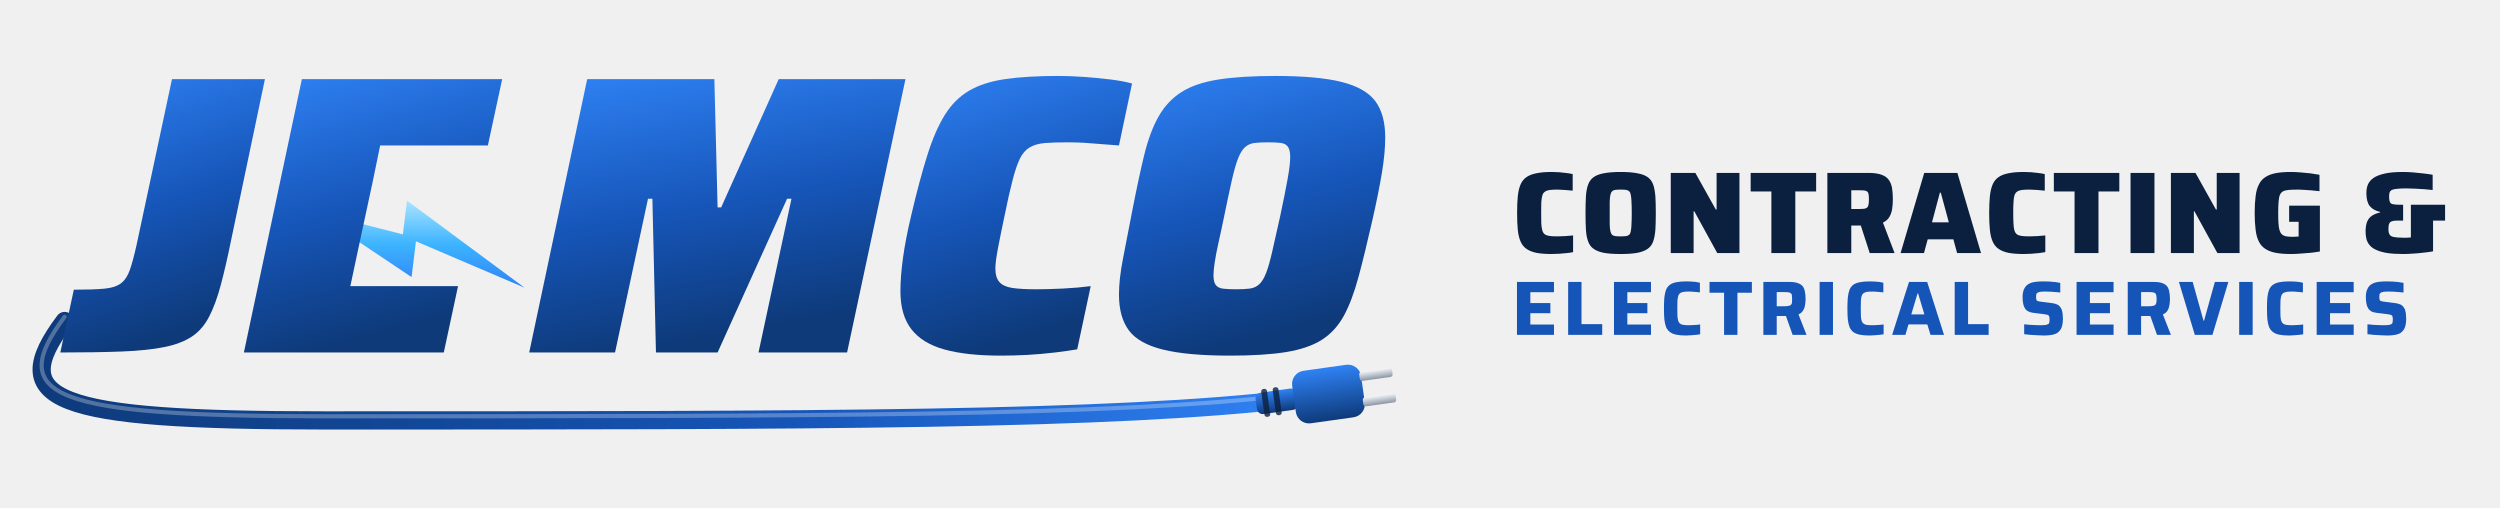
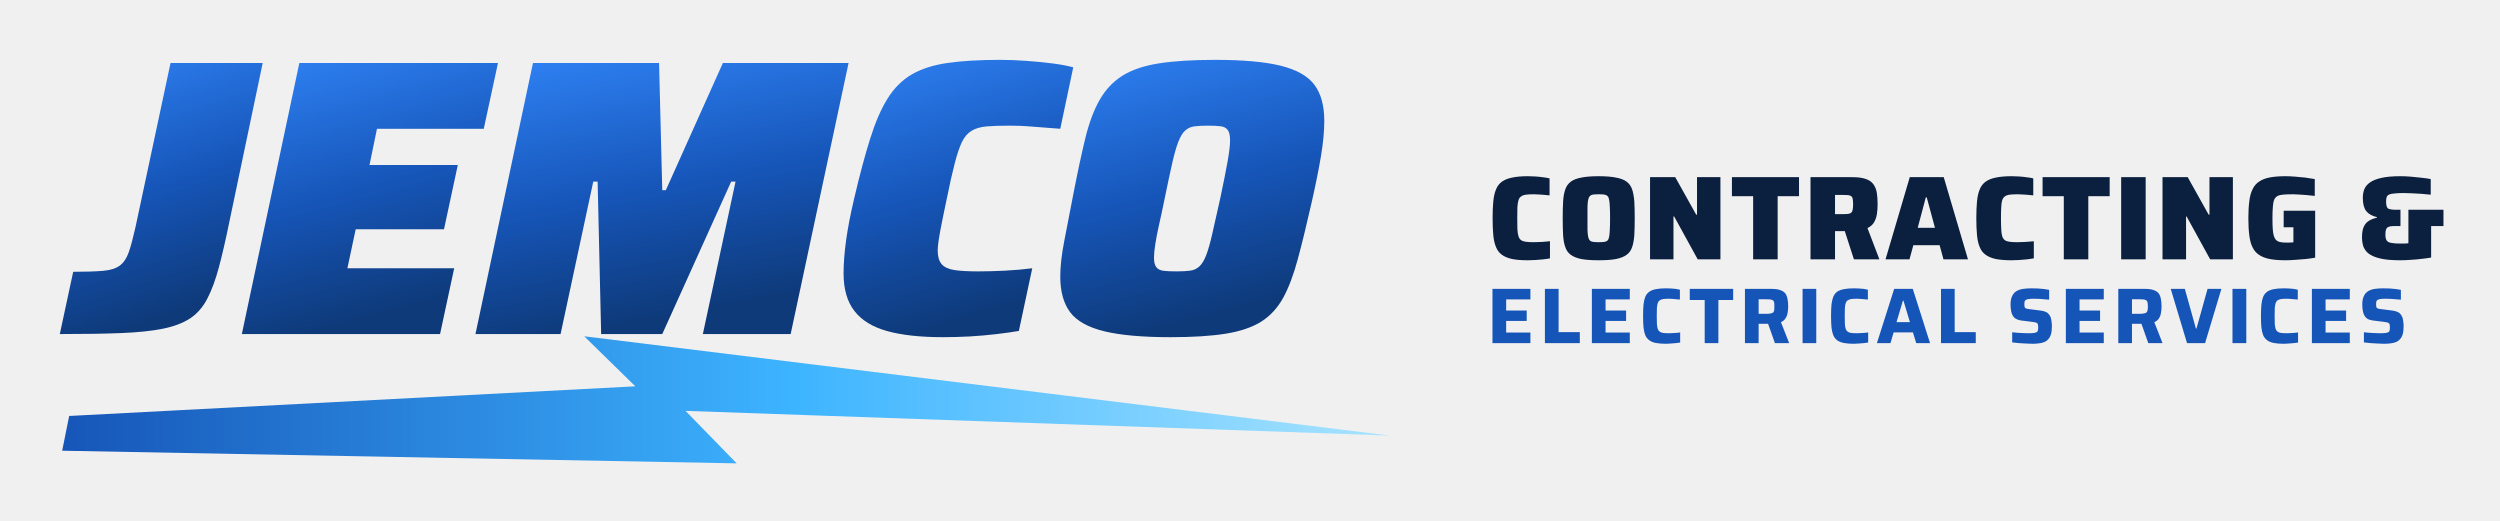
- <svg xmlns="http://www.w3.org/2000/svg" viewBox="0 0 1871 380" width="1871" height="380" role="img" aria-labelledby="t">
+ <svg xmlns="http://www.w3.org/2000/svg" viewBox="0 0 1826 380" width="1826" height="380" role="img" aria-labelledby="t">
  <defs>
    <linearGradient id="gLetter" x1="0" y1="0" x2="0.25" y2="1">
      <stop offset="0" stop-color="#2F82F5" />
      <stop offset="0.55" stop-color="#1655B8" />
      <stop offset="1" stop-color="#0E3A7A" />
    </linearGradient>
-     <linearGradient id="gBolt" x1="0" y1="0" x2="0" y2="1">
+     <linearGradient id="gBolt" x1="0" y1="0" x2="1" y2="0">
+       <stop offset="0" stop-color="#1655B8" />
+       <stop offset="0.55" stop-color="#3DB4FF" />
+       <stop offset="1" stop-color="#A9E4FF" />
+     </linearGradient>
+     <linearGradient id="gBoltV" x1="0" y1="0" x2="0" y2="1">
      <stop offset="0" stop-color="#A9E4FF" />
      <stop offset="0.5" stop-color="#3DB4FF" />
      <stop offset="1" stop-color="#2F82F5" />
    </linearGradient>
-     <linearGradient id="gCord" x1="0" y1="0" x2="1" y2="0">
+     <linearGradient id="gRoof" x1="0" y1="0" x2="1" y2="0">
      <stop offset="0" stop-color="#0E3A7A" />
      <stop offset="0.6" stop-color="#1655B8" />
      <stop offset="1" stop-color="#2F82F5" />
    </linearGradient>
-     <linearGradient id="gPlug" x1="0" y1="0" x2="0" y2="1">
-       <stop offset="0" stop-color="#2F82F5" />
-       <stop offset="1" stop-color="#0E3A7A" />
-     </linearGradient>
-     <linearGradient id="gBlade" x1="0" y1="0" x2="0" y2="1">
-       <stop offset="0" stop-color="#F2F5F8" />
-       <stop offset="1" stop-color="#8B96A5" />
-     </linearGradient>
  </defs>
-   <g transform="translate(0 22) scale(0.62)">
+   <g transform="translate(0 10) scale(0.6)">
    <g id="mark">
-       <path d="M 78 352 C 6 448, 62 472, 392 472 C 992 472, 1342 472, 1562 446" fill="none" stroke="url(#gCord)" stroke-width="22" stroke-linecap="round" />
-       <path d="M 78 352 C 6 448, 62 472, 392 472 C 992 472, 1342 472, 1562 446" fill="none" stroke="#FFFFFF" stroke-width="5" stroke-linecap="round" opacity="0.28" transform="translate(0 -5)" />
-       <g transform="translate(1562 446) rotate(-8)">
-         <rect x="-46" y="-13" width="50" height="26" rx="7" fill="url(#gPlug)" />
-         <rect x="-38" y="-17" width="7" height="34" rx="3" fill="#0B1F3F" opacity="0.8" />
-         <rect x="-24" y="-17" width="7" height="34" rx="3" fill="#0B1F3F" opacity="0.8" />
-         <rect x="0" y="-32" width="84" height="64" rx="16" fill="url(#gPlug)" />
-         <rect x="82" y="-21" width="40" height="11" rx="3" fill="url(#gBlade)" />
-         <rect x="82" y="10" width="40" height="11" rx="3" fill="url(#gBlade)" />
-       </g>
-       <path transform="translate(296.8 390)" d="M 82 -170 L 200 -91 L 205.3 -134.2 L 336.4 -78.2 L 194.5 -183.3 L 189.5 -142.6 Z" fill="url(#gBolt)" />
+       <path transform="translate(76 540)" d="M 8.2 -50.3 L 697.4 -86.4 L 635.2 -147.3 L 1616.1 -26.4 L 758.5 -56.5 L 820.8 7.4 L -0.3 -8 Z" fill="url(#gBolt)" />
      <path transform="translate(92 390)" d="M-19.2 0 -2.9 -75.8Q20.1 -75.8 33.6 -77Q47 -78.2 54 -83.5Q60.9 -88.7 64.8 -99.8Q68.6 -110.8 72.9 -130L115.6 -330H227.8L187.5 -138.1Q180.8 -105 174.6 -81.8Q168.4 -58.5 160.4 -43.2Q152.5 -27.8 139.6 -19.2Q126.6 -10.6 106.2 -6.5Q85.9 -2.4 55.4 -1.2Q24.9 0 -19.2 0Z" fill="url(#gLetter)" />
-       <path transform="translate(296.8 390)" d="M -2.4 0 L 67.6 -330 L 309.4 -330 L 292.1 -249.9 L 162.1 -249.9 L 153 -205.8 L 136.2 -127.6 L 126.1 -80.1 L 256.1 -80.1 L 238.9 0 Z" fill="url(#gLetter)" />
-       <path transform="translate(641.2 390)" d="M-2.4 0 67.6 -330H221.1L225 -175.1H229.3L298.8 -330H451.8L381.3 0H274.4L314.2 -185.6H308.9L225 0H150.6L146.3 -185.6H141L101.2 0Z" fill="url(#gLetter)" />
-       <path transform="translate(1072.5 390)" d="M135.3 3.8Q94.5 3.8 67.6 -3.6Q40.8 -11 27.6 -28.1Q14.4 -45.1 14.4 -73.9Q14.4 -91.6 17.5 -114.2Q20.6 -136.7 27.3 -165Q37.4 -208.2 46.8 -237.9Q56.1 -267.6 67.9 -286.6Q79.6 -305.5 97.1 -315.9Q114.6 -326.2 140.8 -330Q166.9 -333.8 204.8 -333.8Q220.2 -333.8 236.7 -332.6Q253.3 -331.4 268.4 -329.5Q283.5 -327.6 294 -324.7L278.2 -249.9Q259 -251.3 247 -252.3Q235 -253.3 228.1 -253.5Q221.1 -253.7 216.3 -253.7Q199.5 -253.7 188.5 -252.8Q177.5 -251.8 170.3 -247.5Q163.1 -243.2 158.5 -233.8Q154 -224.5 149.7 -207.7Q145.3 -190.9 140.1 -165Q135.3 -142.5 132.1 -125.7Q129 -108.9 129 -101.7Q129 -90.7 133.8 -85.1Q138.6 -79.6 149.4 -77.9Q160.2 -76.3 178.4 -76.3Q192.8 -76.3 211.3 -77.2Q229.8 -78.2 244.1 -80.1L227.8 -3.8Q216.8 -1.9 201 0Q185.1 1.9 168.1 2.9Q151.1 3.8 135.3 3.8Z" fill="url(#gLetter)" />
-       <path transform="translate(1336.3 390)" d="M148.7 3.8Q97.4 3.8 67.9 -3.4Q38.4 -10.6 26.4 -26.6Q14.4 -42.7 14.4 -70Q14.4 -88.3 19.2 -113Q24 -137.7 30.2 -169.8Q37.9 -209.6 44.8 -238.1Q51.8 -266.7 62.4 -285.2Q72.9 -303.6 89.9 -314.4Q107 -325.2 134.3 -329.5Q161.6 -333.8 202.9 -333.8Q254.2 -333.8 283 -326.6Q311.8 -319.4 323.8 -303.4Q335.8 -287.3 335.8 -259.5Q335.8 -240.8 331.7 -216.3Q327.6 -191.9 320.4 -160.2Q311.3 -119.9 303.6 -91.4Q295.9 -62.8 285.9 -44.4Q275.8 -25.9 259.3 -15.3Q242.7 -4.8 216.1 -0.5Q189.5 3.8 148.7 3.8ZM155.9 -76.3Q166 -76.3 172.7 -77.2Q179.4 -78.2 183.9 -82.5Q188.5 -86.8 192.1 -96.2Q195.7 -105.5 199.5 -122.3Q203.4 -139.1 209.1 -165Q214.9 -192.3 218 -209.6Q221.1 -226.9 221.1 -236Q221.1 -244.6 218.2 -248.5Q215.4 -252.3 209.4 -253Q203.4 -253.7 193.8 -253.7Q183.7 -253.7 177.2 -252.8Q170.8 -251.8 166.2 -247.5Q161.6 -243.2 158 -233.8Q154.4 -224.5 150.6 -207.7Q146.8 -190.9 141.5 -165Q137.7 -146.3 134.5 -132.4Q131.4 -118.5 130 -108.9Q128.5 -99.3 128.5 -93.1Q128.5 -84.9 131.4 -81.3Q134.3 -77.7 140.3 -77Q146.3 -76.3 155.9 -76.3Z" fill="url(#gLetter)" />
+       <path transform="translate(296.8 390)" d="M-2.4 0 67.6 -330H309.4L292.1 -249.9H162.1L153 -205.8H260.5L243.7 -127.6H136.2L126.1 -80.1H256.1L238.9 0Z" fill="url(#gLetter)" />
+       <path transform="translate(581.2 390)" d="M-2.4 0 67.6 -330H221.1L225 -175.1H229.3L298.8 -330H451.8L381.3 0H274.4L314.2 -185.6H308.9L225 0H150.6L146.3 -185.6H141L101.2 0Z" fill="url(#gLetter)" />
+       <path transform="translate(1012.5 390)" d="M135.3 3.8Q94.5 3.8 67.6 -3.6Q40.8 -11 27.6 -28.1Q14.4 -45.1 14.4 -73.9Q14.4 -91.6 17.5 -114.2Q20.6 -136.7 27.3 -165Q37.4 -208.2 46.8 -237.9Q56.1 -267.6 67.9 -286.6Q79.6 -305.5 97.1 -315.9Q114.6 -326.2 140.8 -330Q166.9 -333.8 204.8 -333.8Q220.2 -333.8 236.7 -332.6Q253.3 -331.4 268.4 -329.5Q283.5 -327.6 294 -324.7L278.2 -249.9Q259 -251.3 247 -252.3Q235 -253.3 228.1 -253.5Q221.1 -253.7 216.3 -253.7Q199.5 -253.7 188.5 -252.8Q177.5 -251.8 170.3 -247.5Q163.1 -243.2 158.5 -233.8Q154 -224.5 149.7 -207.7Q145.3 -190.9 140.1 -165Q135.3 -142.5 132.1 -125.7Q129 -108.9 129 -101.7Q129 -90.7 133.8 -85.1Q138.6 -79.6 149.4 -77.9Q160.2 -76.3 178.4 -76.3Q192.8 -76.3 211.3 -77.2Q229.8 -78.2 244.1 -80.1L227.8 -3.8Q216.8 -1.9 201 0Q185.1 1.9 168.1 2.9Q151.1 3.8 135.3 3.8Z" fill="url(#gLetter)" />
+       <path transform="translate(1276.3 390)" d="M148.7 3.8Q97.4 3.8 67.9 -3.4Q38.4 -10.6 26.4 -26.6Q14.4 -42.7 14.4 -70Q14.4 -88.3 19.2 -113Q24 -137.7 30.2 -169.8Q37.9 -209.6 44.8 -238.1Q51.8 -266.7 62.4 -285.2Q72.9 -303.6 89.9 -314.4Q107 -325.2 134.3 -329.5Q161.6 -333.8 202.9 -333.8Q254.2 -333.8 283 -326.6Q311.8 -319.4 323.8 -303.4Q335.8 -287.3 335.8 -259.5Q335.8 -240.8 331.7 -216.3Q327.6 -191.9 320.4 -160.2Q311.3 -119.9 303.6 -91.4Q295.9 -62.8 285.9 -44.4Q275.8 -25.9 259.3 -15.3Q242.7 -4.8 216.1 -0.5Q189.5 3.8 148.7 3.8ZM155.9 -76.3Q166 -76.3 172.7 -77.2Q179.4 -78.2 183.9 -82.5Q188.5 -86.8 192.1 -96.2Q195.7 -105.5 199.5 -122.3Q203.4 -139.1 209.1 -165Q214.9 -192.3 218 -209.6Q221.1 -226.9 221.1 -236Q221.1 -244.6 218.2 -248.5Q215.4 -252.3 209.4 -253Q203.4 -253.7 193.8 -253.7Q183.7 -253.7 177.2 -252.8Q170.8 -251.8 166.2 -247.5Q161.6 -243.2 158 -233.8Q154.4 -224.5 150.6 -207.7Q146.8 -190.9 141.5 -165Q137.7 -146.3 134.5 -132.4Q131.4 -118.5 130 -108.9Q128.5 -99.3 128.5 -93.1Q128.5 -84.9 131.4 -81.3Q134.3 -77.7 140.3 -77Q146.3 -76.3 155.9 -76.3Z" fill="url(#gLetter)" />
    </g>
  </g>
  <g id="wordmark">
-     <path transform="translate(1131.2 189.4)" d="M30 0.7Q23.1 0.7 18.5 -0.2Q13.9 -1.2 11 -3.3Q8.1 -5.4 6.7 -8.9Q5.2 -12.4 4.7 -17.6Q4.2 -22.9 4.2 -30Q4.2 -37.1 4.7 -42.3Q5.2 -47.5 6.7 -51.1Q8.1 -54.6 11 -56.7Q13.9 -58.8 18.5 -59.7Q23.1 -60.7 30 -60.7Q32.7 -60.7 35.6 -60.5Q38.5 -60.3 41.2 -59.9Q43.9 -59.6 45.8 -59.1V-46.7Q42.7 -47 40.4 -47.2Q38.2 -47.4 36.8 -47.4Q35.3 -47.5 34.3 -47.5Q30.7 -47.5 28.5 -47.2Q26.3 -46.9 25 -45.9Q23.6 -45 23.1 -43.1Q22.5 -41.2 22.3 -38Q22.2 -34.8 22.2 -30Q22.2 -25.2 22.3 -22Q22.5 -18.8 23.1 -16.9Q23.6 -15 25 -14Q26.3 -13.1 28.5 -12.8Q30.7 -12.5 34.3 -12.5Q36.9 -12.5 40.3 -12.7Q43.6 -12.9 46.1 -13.2V-0.7Q44.2 -0.3 41.5 0Q38.7 0.3 35.7 0.5Q32.8 0.7 30 0.7Z M81.7 0.7Q73.9 0.7 69 -0.2Q64.1 -1.2 61.3 -3.3Q58.5 -5.3 57.3 -8.9Q56 -12.4 55.7 -17.6Q55.4 -22.9 55.4 -30Q55.4 -37.1 55.7 -42.3Q56 -47.5 57.3 -51.1Q58.5 -54.6 61.3 -56.7Q64.1 -58.8 69 -59.7Q73.9 -60.7 81.7 -60.7Q89.4 -60.7 94.3 -59.7Q99.3 -58.8 102.1 -56.7Q104.9 -54.6 106.1 -51.1Q107.3 -47.5 107.7 -42.3Q108 -37.1 108 -30Q108 -22.9 107.7 -17.6Q107.3 -12.4 106.1 -8.9Q104.9 -5.3 102.1 -3.3Q99.3 -1.2 94.3 -0.2Q89.4 0.7 81.7 0.7ZM81.7 -12.5Q84.1 -12.5 85.7 -12.7Q87.2 -12.9 88.1 -13.7Q89 -14.6 89.3 -16.4Q89.7 -18.3 89.8 -21.6Q90 -24.9 90 -30Q90 -35.1 89.8 -38.4Q89.7 -41.7 89.3 -43.5Q89 -45.4 88.1 -46.2Q87.2 -47.1 85.7 -47.3Q84.1 -47.5 81.7 -47.5Q79.3 -47.5 77.7 -47.3Q76.1 -47.1 75.3 -46.2Q74.4 -45.4 74 -43.5Q73.6 -41.7 73.5 -38.4Q73.5 -35.1 73.5 -30Q73.5 -24.9 73.5 -21.6Q73.6 -18.3 74 -16.4Q74.4 -14.6 75.3 -13.7Q76.1 -12.9 77.7 -12.7Q79.3 -12.5 81.7 -12.5Z M119.2 0V-60H137.6L152.9 -32.6H153.5V-60H170.6V0H154L136.8 -31.3H136.3V0Z M194.5 0V-46.1H179V-60H228V-46.1H212.4V0Z M236.4 0V-60H267.1Q273 -60 276.7 -58.7Q280.3 -57.5 282.2 -55Q284.1 -52.5 284.8 -48.8Q285.4 -45.1 285.4 -40.2Q285.4 -36.5 284.9 -33.1Q284.4 -29.7 282.8 -27Q281.3 -24.4 278 -22.8L286.7 0H268.1L260.4 -23.8L264.8 -21.3Q264 -20.8 263.2 -20.7Q262.3 -20.6 260.9 -20.6H254.3V0ZM254.3 -33H260.3Q262.7 -33 264.1 -33.2Q265.6 -33.5 266.3 -34.2Q267 -34.9 267.2 -36.3Q267.5 -37.7 267.5 -40Q267.5 -42.3 267.3 -43.6Q267.2 -45 266.5 -45.8Q265.8 -46.5 264.4 -46.8Q262.9 -47 260.3 -47H254.3Z M291.2 0 308.9 -60H333.7L351.4 0H333.5L330.7 -10.3H311.5L308.7 0ZM314.7 -23H327.3L321.3 -45.2H320.6Z M383.3 0.7Q376.5 0.7 371.8 -0.2Q367.2 -1.2 364.3 -3.3Q361.4 -5.4 360 -8.9Q358.5 -12.4 358 -17.6Q357.5 -22.9 357.5 -30Q357.5 -37.1 358 -42.3Q358.5 -47.5 360 -51.1Q361.4 -54.6 364.3 -56.7Q367.2 -58.8 371.8 -59.7Q376.5 -60.7 383.3 -60.7Q386 -60.7 388.9 -60.5Q391.8 -60.3 394.5 -59.9Q397.2 -59.6 399.1 -59.1V-46.7Q396 -47 393.8 -47.2Q391.5 -47.4 390.1 -47.4Q388.6 -47.5 387.6 -47.5Q384 -47.5 381.8 -47.2Q379.6 -46.9 378.3 -45.9Q377 -45 376.4 -43.1Q375.8 -41.2 375.7 -38Q375.5 -34.8 375.5 -30Q375.5 -25.2 375.7 -22Q375.8 -18.8 376.4 -16.9Q377 -15 378.3 -14Q379.6 -13.1 381.8 -12.8Q384 -12.5 387.6 -12.5Q390.3 -12.5 393.6 -12.7Q397 -12.9 399.5 -13.2V-0.7Q397.5 -0.3 394.8 0Q392 0.3 389 0.5Q386.1 0.7 383.3 0.7Z M421.4 0V-46.1H405.9V-60H454.9V-46.1H439.3V0Z M463.3 0V-60H481.2V0Z M493.5 0V-60H511.9L527.2 -32.6H527.8V-60H544.9V0H528.3L511.1 -31.3H510.7V0Z M583.3 0.7Q576.6 0.7 571.9 -0.2Q567.2 -1.1 564.1 -3.2Q561 -5.2 559.3 -8.7Q557.5 -12.2 556.9 -17.5Q556.2 -22.7 556.2 -30Q556.2 -37.2 556.9 -42.5Q557.5 -47.7 559.3 -51.2Q561 -54.8 564.1 -56.8Q567.2 -58.9 571.9 -59.8Q576.6 -60.7 583.3 -60.7Q586.4 -60.7 590.2 -60.4Q593.9 -60.1 597.7 -59.7Q601.5 -59.2 604.7 -58.6V-46.3Q601.9 -46.7 599 -46.9Q596 -47.1 593.4 -47.3Q590.9 -47.5 589.3 -47.5Q584.9 -47.5 582.1 -47.3Q579.3 -47.1 577.6 -46.3Q575.9 -45.4 575.1 -43.6Q574.3 -41.7 574.1 -38.4Q573.8 -35.1 573.8 -30Q573.8 -25.4 574 -22.3Q574.2 -19.1 574.8 -17.1Q575.4 -15.1 576.5 -14.1Q577.6 -13 579.4 -12.6Q581.3 -12.2 584 -12.2Q584.7 -12.2 585.6 -12.2Q586.5 -12.3 587.4 -12.3Q588.4 -12.3 589.1 -12.4V-23.4H582V-35.5H605V-1.2Q601.8 -0.6 598 -0.2Q594.1 0.2 590.3 0.4Q586.5 0.7 583.3 0.7Z M667.3 0.7Q660 0.7 655 -0.1Q650 -1 646.9 -2.5Q643.7 -4 642.1 -6.1Q640.4 -8.2 639.8 -10.7Q639.2 -13.3 639.2 -16Q639.2 -20.9 640.5 -23.8Q641.8 -26.6 644.2 -28.1Q646.6 -29.6 650.1 -30.4V-30.8Q644.9 -32 642.3 -35.2Q639.8 -38.4 639.8 -44.9Q639.8 -48.4 640.9 -51.2Q642.1 -54.1 645.1 -56.2Q648.1 -58.3 653.5 -59.5Q658.8 -60.7 667.2 -60.7Q670.5 -60.7 674.5 -60.4Q678.5 -60.1 682.4 -59.6Q686.3 -59.2 689.4 -58.6V-47.2Q686.5 -47.5 683.1 -47.8Q679.6 -48 676.1 -48.2Q672.7 -48.4 669.8 -48.4Q665.5 -48.4 662.9 -48.1Q660.3 -47.9 659 -47.3Q657.6 -46.6 657.2 -45.4Q656.8 -44.2 656.8 -42.2Q656.8 -40.3 657.1 -39.2Q657.3 -38 658 -37.3Q658.7 -36.7 660.1 -36.5Q661.5 -36.2 663.7 -36.2H667.3V-24.3H663.7Q661.5 -24.3 660 -24.1Q658.5 -23.8 657.7 -23.2Q656.9 -22.5 656.6 -21.3Q656.3 -20 656.3 -17.9Q656.3 -15.2 657.2 -13.8Q658.1 -12.4 660.5 -12Q662.9 -11.5 667.3 -11.5Q668.7 -11.5 670.1 -11.5Q671.5 -11.6 673 -11.7Q674.5 -11.8 676.1 -11.9L673.1 -7.6V-36.2H698.7V-24.3H689.7V-1.3Q686.5 -0.7 682.5 -0.3Q678.5 0.2 674.6 0.4Q670.6 0.7 667.3 0.7Z" fill="#0B1F3F" />
-     <path transform="translate(1131.2 250.6)" d="M4.1 0V-39.6H31.8V-31.9H14.1V-23.8H29.1V-16.2H14.1V-7.7H31.8V0Z M42.4 0V-39.6H52.4V-8H67.9V0Z M76.7 0V-39.6H104.4V-31.9H86.7V-23.8H101.7V-16.2H86.7V-7.7H104.4V0Z M130.9 0.5Q126.4 0.5 123.4 -0.1Q120.4 -0.7 118.6 -2.1Q116.7 -3.5 115.7 -5.8Q114.8 -8.1 114.4 -11.6Q114.1 -15 114.1 -19.8Q114.1 -24.5 114.4 -28Q114.8 -31.5 115.7 -33.8Q116.7 -36.1 118.6 -37.5Q120.4 -38.8 123.4 -39.4Q126.4 -40 130.9 -40Q132.6 -40 134.5 -39.9Q136.3 -39.8 138 -39.6Q139.8 -39.3 141 -39V-31.8Q139.2 -32 137.7 -32.1Q136.3 -32.3 135.2 -32.3Q134 -32.4 133.3 -32.4Q130.7 -32.4 129 -32.2Q127.3 -31.9 126.3 -31.3Q125.3 -30.6 124.8 -29.2Q124.4 -27.9 124.2 -25.6Q124.1 -23.3 124.1 -19.8Q124.1 -16.3 124.2 -14Q124.4 -11.7 124.8 -10.4Q125.3 -9 126.3 -8.3Q127.3 -7.6 129 -7.4Q130.7 -7.2 133.3 -7.2Q135.1 -7.2 137.3 -7.4Q139.6 -7.5 141.2 -7.8V-0.4Q139.9 -0.2 138.2 0Q136.4 0.2 134.5 0.3Q132.6 0.5 130.9 0.5Z M159.1 0V-31.5H148.2V-39.6H179.9V-31.5H169.1V0Z M188.5 0V-39.6H208.1Q212 -39.6 214.3 -38.7Q216.7 -37.9 218 -36.3Q219.2 -34.6 219.6 -32.2Q220.1 -29.9 220.1 -26.8Q220.1 -24.6 219.7 -22.3Q219.4 -20 218.2 -18.2Q217.1 -16.3 214.8 -15.3L220.8 0H210.4L204.8 -15.8L207.3 -14.4Q206.8 -14.2 206.3 -14.1Q205.7 -14.1 204.9 -14.1H198.5V0ZM198.5 -21.4H204.2Q206.2 -21.4 207.4 -21.7Q208.6 -21.9 209.1 -22.4Q209.7 -23 209.9 -24Q210 -25.1 210 -26.7Q210 -28.3 209.9 -29.4Q209.8 -30.4 209.2 -31Q208.7 -31.5 207.5 -31.8Q206.3 -32 204.2 -32H198.5Z M230.6 0V-39.6H240.6V0Z M268.1 0.5Q263.7 0.5 260.7 -0.1Q257.7 -0.7 255.8 -2.1Q254 -3.5 253 -5.8Q252.1 -8.1 251.7 -11.6Q251.4 -15 251.4 -19.8Q251.4 -24.5 251.7 -28Q252.1 -31.5 253 -33.8Q254 -36.1 255.8 -37.5Q257.7 -38.8 260.7 -39.4Q263.7 -40 268.1 -40Q269.9 -40 271.7 -39.9Q273.6 -39.8 275.3 -39.6Q277 -39.3 278.3 -39V-31.8Q276.4 -32 275 -32.1Q273.5 -32.3 272.4 -32.3Q271.3 -32.4 270.6 -32.4Q267.9 -32.4 266.2 -32.2Q264.6 -31.9 263.6 -31.3Q262.6 -30.6 262.1 -29.2Q261.6 -27.9 261.5 -25.6Q261.4 -23.3 261.4 -19.8Q261.4 -16.3 261.5 -14Q261.6 -11.7 262.1 -10.4Q262.6 -9 263.6 -8.3Q264.6 -7.6 266.2 -7.4Q267.9 -7.2 270.6 -7.2Q272.4 -7.2 274.6 -7.4Q276.8 -7.5 278.5 -7.8V-0.4Q277.2 -0.2 275.4 0Q273.6 0.2 271.8 0.3Q269.9 0.5 268.1 0.5Z M284.9 0 297.5 -39.6H311.1L323.7 0H313.6L311.2 -7.8H297.1L294.8 0ZM299.2 -15.3H309L304.3 -31H303.9Z M331.7 0V-39.6H341.7V-8H357.1V0Z M398.5 0.5Q396.2 0.5 393.5 0.3Q390.8 0.2 388.3 -0Q385.7 -0.2 383.7 -0.5V-7.9Q385.8 -7.7 388 -7.5Q390.1 -7.4 392.1 -7.3Q394 -7.2 395.4 -7.2Q398.1 -7.2 399.6 -7.4Q401 -7.6 401.7 -8.1Q402.2 -8.4 402.4 -8.9Q402.6 -9.4 402.6 -10Q402.7 -10.7 402.7 -11.5Q402.7 -12.6 402.5 -13.4Q402.4 -14.1 402 -14.5Q401.5 -14.9 400.7 -15.1Q399.8 -15.3 398.4 -15.5L390.3 -16.5Q388 -16.8 386.5 -17.7Q384.9 -18.6 384.1 -20.1Q383.2 -21.6 382.9 -23.6Q382.5 -25.7 382.5 -28.2Q382.5 -32.1 383.7 -34.4Q384.8 -36.8 386.9 -38Q388.9 -39.2 391.7 -39.6Q394.4 -40 397.6 -40Q399.9 -40 402.4 -39.9Q404.9 -39.7 407 -39.5Q409.2 -39.2 410.7 -38.9V-31.7Q409.3 -31.9 407.3 -32Q405.4 -32.2 403.3 -32.3Q401.2 -32.4 399.4 -32.4Q397.2 -32.4 395.8 -32.2Q394.5 -32 393.8 -31.6Q393 -31.2 392.8 -30.4Q392.6 -29.7 392.6 -28.5Q392.6 -27.1 392.8 -26.3Q393 -25.6 393.8 -25.3Q394.6 -25 396.3 -24.8L404.2 -23.8Q405.8 -23.6 407.1 -23.2Q408.5 -22.8 409.6 -22Q410.7 -21.1 411.5 -19.5Q411.9 -18.8 412.1 -17.7Q412.4 -16.6 412.5 -15.3Q412.7 -13.9 412.7 -12.1Q412.7 -8.7 412 -6.4Q411.3 -4.1 410 -2.8Q408.8 -1.4 407 -0.7Q405.2 0 403.1 0.2Q400.9 0.5 398.5 0.5Z M422.9 0V-39.6H450.6V-31.9H432.9V-23.8H447.9V-16.2H432.9V-7.7H450.6V0Z M461.2 0V-39.6H480.8Q484.7 -39.6 487.1 -38.7Q489.4 -37.9 490.7 -36.3Q491.9 -34.6 492.3 -32.2Q492.8 -29.9 492.8 -26.8Q492.8 -24.6 492.4 -22.3Q492.1 -20 491 -18.2Q489.9 -16.3 487.5 -15.3L493.5 0H483.1L477.5 -15.8L480 -14.4Q479.6 -14.2 479 -14.1Q478.4 -14.1 477.6 -14.1H471.2V0ZM471.2 -21.4H476.9Q478.9 -21.4 480.1 -21.7Q481.3 -21.9 481.8 -22.4Q482.4 -23 482.6 -24Q482.8 -25.1 482.8 -26.7Q482.8 -28.3 482.6 -29.4Q482.5 -30.4 481.9 -31Q481.4 -31.5 480.2 -31.8Q479 -32 476.9 -32H471.2Z M511.4 0 499.5 -39.6H509.8L517.9 -10.6H518.3L526.4 -39.6H536.5L524.6 0Z M544.6 0V-39.6H554.7V0Z M582.2 0.5Q577.7 0.5 574.7 -0.1Q571.7 -0.7 569.9 -2.1Q568 -3.5 567 -5.8Q566.1 -8.1 565.7 -11.6Q565.4 -15 565.4 -19.8Q565.4 -24.5 565.7 -28Q566.1 -31.5 567 -33.8Q568 -36.1 569.9 -37.5Q571.7 -38.8 574.7 -39.4Q577.7 -40 582.2 -40Q583.9 -40 585.8 -39.9Q587.6 -39.8 589.3 -39.6Q591.1 -39.3 592.3 -39V-31.8Q590.5 -32 589 -32.1Q587.6 -32.3 586.5 -32.3Q585.3 -32.4 584.6 -32.4Q582 -32.4 580.3 -32.2Q578.6 -31.9 577.6 -31.3Q576.6 -30.6 576.1 -29.2Q575.7 -27.9 575.5 -25.6Q575.4 -23.3 575.4 -19.8Q575.4 -16.3 575.5 -14Q575.7 -11.7 576.1 -10.4Q576.6 -9 577.6 -8.3Q578.6 -7.6 580.3 -7.4Q582 -7.2 584.6 -7.2Q586.4 -7.2 588.6 -7.4Q590.9 -7.5 592.5 -7.8V-0.4Q591.2 -0.2 589.5 0Q587.7 0.2 585.8 0.3Q583.9 0.5 582.2 0.5Z M602.6 0V-39.6H630.3V-31.9H612.6V-23.8H627.6V-16.2H612.6V-7.7H630.3V0Z M655.4 0.5Q653.1 0.5 650.4 0.3Q647.7 0.2 645.2 -0Q642.6 -0.2 640.6 -0.5V-7.9Q642.7 -7.7 644.9 -7.5Q647 -7.4 649 -7.3Q650.9 -7.2 652.3 -7.2Q655 -7.2 656.5 -7.4Q657.9 -7.6 658.6 -8.1Q659.1 -8.4 659.3 -8.9Q659.5 -9.4 659.5 -10Q659.6 -10.7 659.6 -11.5Q659.6 -12.6 659.4 -13.4Q659.3 -14.1 658.9 -14.5Q658.4 -14.9 657.6 -15.1Q656.7 -15.3 655.3 -15.5L647.2 -16.5Q644.8 -16.8 643.3 -17.7Q641.8 -18.6 641 -20.1Q640.1 -21.6 639.8 -23.6Q639.4 -25.7 639.4 -28.2Q639.4 -32.1 640.6 -34.4Q641.7 -36.8 643.8 -38Q645.8 -39.2 648.5 -39.6Q651.3 -40 654.5 -40Q656.8 -40 659.3 -39.9Q661.7 -39.7 663.9 -39.5Q666.1 -39.2 667.6 -38.9V-31.7Q666.2 -31.9 664.2 -32Q662.3 -32.2 660.2 -32.3Q658.1 -32.4 656.3 -32.4Q654.1 -32.4 652.7 -32.2Q651.4 -32 650.7 -31.6Q649.9 -31.2 649.7 -30.4Q649.5 -29.7 649.5 -28.5Q649.5 -27.1 649.7 -26.3Q649.9 -25.6 650.7 -25.3Q651.5 -25 653.2 -24.8L661.1 -23.8Q662.7 -23.6 664 -23.2Q665.4 -22.8 666.5 -22Q667.6 -21.1 668.4 -19.5Q668.8 -18.8 669 -17.7Q669.3 -16.6 669.4 -15.3Q669.6 -13.9 669.6 -12.1Q669.6 -8.7 668.9 -6.4Q668.2 -4.1 666.9 -2.8Q665.7 -1.4 663.9 -0.7Q662.1 0 660 0.2Q657.8 0.5 655.4 0.5Z" fill="#1655B8" />
+     <path transform="translate(1086 189.4)" d="M30 0.7Q23.1 0.7 18.5 -0.2Q13.9 -1.2 11 -3.3Q8.1 -5.4 6.7 -8.9Q5.2 -12.4 4.7 -17.6Q4.2 -22.9 4.2 -30Q4.2 -37.1 4.7 -42.3Q5.2 -47.5 6.7 -51.1Q8.1 -54.6 11 -56.7Q13.9 -58.8 18.5 -59.7Q23.1 -60.7 30 -60.7Q32.7 -60.7 35.6 -60.5Q38.5 -60.3 41.2 -59.9Q43.9 -59.6 45.8 -59.1V-46.7Q42.7 -47 40.4 -47.2Q38.2 -47.4 36.8 -47.4Q35.3 -47.5 34.3 -47.5Q30.7 -47.5 28.5 -47.2Q26.3 -46.9 25 -45.9Q23.6 -45 23.1 -43.1Q22.5 -41.2 22.3 -38Q22.2 -34.8 22.2 -30Q22.2 -25.2 22.3 -22Q22.5 -18.8 23.1 -16.9Q23.6 -15 25 -14Q26.3 -13.1 28.5 -12.8Q30.7 -12.5 34.3 -12.5Q36.9 -12.5 40.3 -12.7Q43.6 -12.9 46.1 -13.2V-0.7Q44.2 -0.3 41.5 0Q38.7 0.3 35.7 0.5Q32.8 0.7 30 0.7Z M81.7 0.7Q73.9 0.7 69 -0.2Q64.1 -1.2 61.3 -3.3Q58.5 -5.3 57.3 -8.9Q56 -12.4 55.7 -17.6Q55.4 -22.9 55.4 -30Q55.4 -37.1 55.7 -42.3Q56 -47.5 57.3 -51.1Q58.5 -54.6 61.3 -56.7Q64.1 -58.8 69 -59.7Q73.9 -60.7 81.7 -60.7Q89.4 -60.7 94.3 -59.7Q99.3 -58.8 102.1 -56.7Q104.9 -54.6 106.1 -51.1Q107.3 -47.5 107.7 -42.3Q108 -37.1 108 -30Q108 -22.9 107.7 -17.6Q107.3 -12.4 106.1 -8.9Q104.9 -5.3 102.1 -3.3Q99.3 -1.2 94.3 -0.2Q89.4 0.7 81.7 0.7ZM81.7 -12.5Q84.1 -12.5 85.7 -12.7Q87.2 -12.9 88.1 -13.7Q89 -14.6 89.3 -16.4Q89.7 -18.3 89.8 -21.6Q90 -24.9 90 -30Q90 -35.1 89.8 -38.4Q89.7 -41.7 89.3 -43.5Q89 -45.4 88.1 -46.2Q87.2 -47.1 85.7 -47.3Q84.1 -47.5 81.7 -47.5Q79.3 -47.5 77.7 -47.3Q76.1 -47.1 75.3 -46.2Q74.4 -45.4 74 -43.5Q73.6 -41.7 73.5 -38.4Q73.5 -35.1 73.5 -30Q73.5 -24.9 73.5 -21.6Q73.6 -18.3 74 -16.4Q74.4 -14.6 75.3 -13.7Q76.1 -12.9 77.7 -12.7Q79.3 -12.5 81.7 -12.5Z M119.2 0V-60H137.6L152.9 -32.6H153.5V-60H170.6V0H154L136.8 -31.3H136.3V0Z M194.5 0V-46.1H179V-60H228V-46.1H212.4V0Z M236.4 0V-60H267.1Q273 -60 276.7 -58.7Q280.3 -57.5 282.2 -55Q284.1 -52.5 284.8 -48.8Q285.4 -45.1 285.4 -40.2Q285.4 -36.5 284.9 -33.1Q284.4 -29.7 282.8 -27Q281.3 -24.4 278 -22.8L286.7 0H268.1L260.4 -23.8L264.8 -21.3Q264 -20.8 263.2 -20.7Q262.3 -20.6 260.9 -20.6H254.3V0ZM254.3 -33H260.3Q262.7 -33 264.1 -33.2Q265.6 -33.5 266.3 -34.2Q267 -34.9 267.2 -36.3Q267.5 -37.7 267.5 -40Q267.5 -42.3 267.3 -43.6Q267.2 -45 266.5 -45.8Q265.8 -46.5 264.4 -46.8Q262.9 -47 260.3 -47H254.3Z M291.2 0 308.9 -60H333.7L351.4 0H333.5L330.7 -10.3H311.5L308.7 0ZM314.7 -23H327.3L321.3 -45.2H320.6Z M383.3 0.7Q376.5 0.7 371.8 -0.2Q367.2 -1.2 364.3 -3.3Q361.4 -5.4 360 -8.9Q358.5 -12.4 358 -17.6Q357.5 -22.9 357.5 -30Q357.5 -37.1 358 -42.3Q358.5 -47.5 360 -51.1Q361.4 -54.6 364.3 -56.7Q367.2 -58.8 371.8 -59.7Q376.5 -60.7 383.3 -60.7Q386 -60.7 388.9 -60.5Q391.8 -60.3 394.5 -59.9Q397.2 -59.6 399.1 -59.1V-46.7Q396 -47 393.8 -47.2Q391.5 -47.4 390.1 -47.4Q388.6 -47.5 387.6 -47.5Q384 -47.5 381.8 -47.2Q379.6 -46.9 378.3 -45.9Q377 -45 376.4 -43.1Q375.8 -41.2 375.7 -38Q375.5 -34.8 375.5 -30Q375.5 -25.2 375.7 -22Q375.8 -18.8 376.4 -16.9Q377 -15 378.3 -14Q379.6 -13.1 381.8 -12.8Q384 -12.5 387.6 -12.5Q390.3 -12.5 393.6 -12.7Q397 -12.9 399.5 -13.2V-0.7Q397.5 -0.3 394.8 0Q392 0.3 389 0.5Q386.1 0.7 383.3 0.7Z M421.4 0V-46.1H405.9V-60H454.9V-46.1H439.3V0Z M463.3 0V-60H481.2V0Z M493.5 0V-60H511.9L527.2 -32.6H527.8V-60H544.9V0H528.3L511.1 -31.3H510.7V0Z M583.3 0.7Q576.6 0.7 571.9 -0.2Q567.2 -1.1 564.1 -3.2Q561 -5.2 559.3 -8.7Q557.5 -12.2 556.9 -17.5Q556.2 -22.7 556.2 -30Q556.2 -37.2 556.9 -42.5Q557.5 -47.7 559.3 -51.2Q561 -54.8 564.1 -56.8Q567.2 -58.9 571.9 -59.8Q576.6 -60.7 583.3 -60.7Q586.4 -60.7 590.2 -60.4Q593.9 -60.1 597.7 -59.7Q601.5 -59.2 604.7 -58.6V-46.3Q601.9 -46.7 599 -46.9Q596 -47.1 593.4 -47.3Q590.9 -47.5 589.3 -47.5Q584.9 -47.5 582.1 -47.3Q579.3 -47.1 577.6 -46.3Q575.9 -45.4 575.1 -43.6Q574.3 -41.7 574.1 -38.4Q573.8 -35.1 573.8 -30Q573.8 -25.4 574 -22.3Q574.2 -19.1 574.8 -17.1Q575.4 -15.1 576.5 -14.1Q577.6 -13 579.4 -12.6Q581.3 -12.2 584 -12.2Q584.7 -12.2 585.6 -12.2Q586.5 -12.3 587.4 -12.3Q588.4 -12.3 589.1 -12.4V-23.4H582V-35.5H605V-1.2Q601.8 -0.6 598 -0.2Q594.1 0.2 590.3 0.4Q586.5 0.7 583.3 0.7Z M667.3 0.7Q660 0.7 655 -0.1Q650 -1 646.9 -2.5Q643.7 -4 642.1 -6.1Q640.4 -8.2 639.8 -10.7Q639.2 -13.3 639.2 -16Q639.2 -20.9 640.5 -23.8Q641.8 -26.6 644.2 -28.1Q646.6 -29.6 650.1 -30.4V-30.8Q644.9 -32 642.3 -35.2Q639.8 -38.4 639.8 -44.9Q639.8 -48.4 640.9 -51.2Q642.1 -54.1 645.1 -56.2Q648.1 -58.3 653.5 -59.5Q658.8 -60.7 667.2 -60.7Q670.5 -60.7 674.5 -60.4Q678.5 -60.1 682.4 -59.6Q686.3 -59.2 689.4 -58.6V-47.2Q686.5 -47.5 683.1 -47.8Q679.6 -48 676.1 -48.2Q672.7 -48.4 669.8 -48.4Q665.5 -48.4 662.9 -48.1Q660.3 -47.9 659 -47.3Q657.6 -46.6 657.2 -45.4Q656.8 -44.2 656.8 -42.2Q656.8 -40.3 657.1 -39.2Q657.3 -38 658 -37.3Q658.7 -36.7 660.1 -36.5Q661.5 -36.2 663.7 -36.2H667.3V-24.3H663.7Q661.5 -24.3 660 -24.1Q658.5 -23.8 657.7 -23.2Q656.9 -22.5 656.6 -21.3Q656.3 -20 656.3 -17.9Q656.3 -15.2 657.2 -13.8Q658.1 -12.4 660.5 -12Q662.9 -11.5 667.3 -11.5Q668.7 -11.5 670.1 -11.5Q671.5 -11.6 673 -11.7Q674.5 -11.8 676.1 -11.9L673.1 -7.6V-36.2H698.7V-24.3H689.7V-1.3Q686.5 -0.7 682.5 -0.3Q678.5 0.2 674.6 0.4Q670.6 0.7 667.3 0.7Z" fill="#0B1F3F" />
+     <path transform="translate(1086 250.6)" d="M4.1 0V-39.6H31.8V-31.9H14.1V-23.8H29.1V-16.2H14.1V-7.7H31.8V0Z M42.4 0V-39.6H52.4V-8H67.9V0Z M76.7 0V-39.6H104.4V-31.9H86.7V-23.8H101.7V-16.2H86.7V-7.7H104.4V0Z M130.9 0.5Q126.4 0.5 123.4 -0.1Q120.4 -0.7 118.6 -2.1Q116.7 -3.5 115.7 -5.8Q114.8 -8.1 114.4 -11.6Q114.1 -15 114.1 -19.8Q114.1 -24.5 114.4 -28Q114.8 -31.5 115.7 -33.8Q116.7 -36.1 118.6 -37.5Q120.4 -38.8 123.4 -39.4Q126.4 -40 130.9 -40Q132.6 -40 134.5 -39.9Q136.3 -39.8 138 -39.6Q139.8 -39.3 141 -39V-31.8Q139.2 -32 137.7 -32.1Q136.3 -32.3 135.2 -32.3Q134 -32.4 133.3 -32.4Q130.7 -32.4 129 -32.2Q127.3 -31.9 126.3 -31.3Q125.3 -30.6 124.8 -29.2Q124.4 -27.9 124.2 -25.6Q124.1 -23.3 124.1 -19.8Q124.1 -16.3 124.2 -14Q124.4 -11.7 124.8 -10.4Q125.3 -9 126.3 -8.3Q127.3 -7.6 129 -7.4Q130.7 -7.2 133.3 -7.2Q135.1 -7.2 137.3 -7.4Q139.6 -7.5 141.2 -7.8V-0.4Q139.9 -0.2 138.2 0Q136.4 0.2 134.5 0.3Q132.6 0.5 130.9 0.5Z M159.1 0V-31.5H148.2V-39.6H179.9V-31.5H169.1V0Z M188.5 0V-39.6H208.1Q212 -39.6 214.3 -38.7Q216.7 -37.9 218 -36.3Q219.2 -34.6 219.6 -32.2Q220.1 -29.9 220.1 -26.8Q220.1 -24.6 219.7 -22.3Q219.4 -20 218.2 -18.2Q217.1 -16.3 214.8 -15.3L220.8 0H210.4L204.8 -15.8L207.3 -14.4Q206.8 -14.2 206.3 -14.1Q205.7 -14.1 204.9 -14.1H198.5V0ZM198.5 -21.4H204.2Q206.2 -21.4 207.4 -21.7Q208.6 -21.9 209.1 -22.4Q209.7 -23 209.9 -24Q210 -25.1 210 -26.7Q210 -28.3 209.9 -29.4Q209.8 -30.4 209.2 -31Q208.7 -31.5 207.5 -31.8Q206.3 -32 204.2 -32H198.5Z M230.6 0V-39.6H240.6V0Z M268.1 0.5Q263.7 0.5 260.7 -0.1Q257.7 -0.7 255.8 -2.1Q254 -3.5 253 -5.8Q252.1 -8.1 251.7 -11.6Q251.4 -15 251.4 -19.8Q251.4 -24.5 251.7 -28Q252.1 -31.5 253 -33.8Q254 -36.1 255.8 -37.5Q257.7 -38.8 260.7 -39.4Q263.7 -40 268.1 -40Q269.9 -40 271.7 -39.9Q273.6 -39.8 275.3 -39.6Q277 -39.3 278.3 -39V-31.8Q276.4 -32 275 -32.1Q273.5 -32.3 272.4 -32.3Q271.3 -32.4 270.6 -32.4Q267.9 -32.4 266.2 -32.2Q264.6 -31.9 263.6 -31.3Q262.6 -30.6 262.1 -29.2Q261.6 -27.9 261.5 -25.6Q261.4 -23.3 261.4 -19.8Q261.4 -16.3 261.5 -14Q261.6 -11.7 262.1 -10.4Q262.6 -9 263.6 -8.3Q264.6 -7.6 266.2 -7.4Q267.9 -7.2 270.6 -7.2Q272.4 -7.2 274.6 -7.4Q276.8 -7.5 278.5 -7.8V-0.4Q277.2 -0.2 275.4 0Q273.6 0.2 271.8 0.3Q269.9 0.5 268.1 0.5Z M284.9 0 297.5 -39.6H311.1L323.7 0H313.6L311.2 -7.8H297.1L294.8 0ZM299.2 -15.3H309L304.3 -31H303.9Z M331.7 0V-39.6H341.7V-8H357.1V0Z M398.5 0.5Q396.2 0.5 393.5 0.3Q390.8 0.2 388.3 -0Q385.7 -0.2 383.7 -0.5V-7.9Q385.8 -7.7 388 -7.5Q390.1 -7.4 392.1 -7.3Q394 -7.2 395.4 -7.2Q398.1 -7.2 399.6 -7.4Q401 -7.6 401.7 -8.1Q402.2 -8.4 402.4 -8.9Q402.6 -9.4 402.6 -10Q402.7 -10.7 402.7 -11.5Q402.7 -12.6 402.5 -13.4Q402.4 -14.1 402 -14.5Q401.5 -14.9 400.7 -15.1Q399.8 -15.3 398.4 -15.5L390.3 -16.5Q388 -16.8 386.5 -17.7Q384.9 -18.6 384.1 -20.1Q383.2 -21.6 382.9 -23.6Q382.5 -25.7 382.5 -28.2Q382.5 -32.1 383.7 -34.4Q384.8 -36.8 386.9 -38Q388.9 -39.2 391.7 -39.6Q394.4 -40 397.6 -40Q399.9 -40 402.4 -39.9Q404.9 -39.7 407 -39.5Q409.2 -39.2 410.7 -38.9V-31.7Q409.3 -31.9 407.3 -32Q405.4 -32.2 403.3 -32.3Q401.2 -32.4 399.4 -32.4Q397.2 -32.4 395.8 -32.2Q394.5 -32 393.8 -31.6Q393 -31.2 392.8 -30.4Q392.6 -29.7 392.6 -28.5Q392.6 -27.1 392.8 -26.3Q393 -25.6 393.8 -25.3Q394.6 -25 396.3 -24.8L404.2 -23.8Q405.8 -23.6 407.1 -23.2Q408.5 -22.8 409.6 -22Q410.7 -21.1 411.5 -19.5Q411.9 -18.8 412.1 -17.7Q412.4 -16.6 412.5 -15.3Q412.7 -13.9 412.7 -12.1Q412.7 -8.7 412 -6.4Q411.3 -4.1 410 -2.8Q408.8 -1.4 407 -0.7Q405.2 0 403.1 0.2Q400.9 0.5 398.5 0.5Z M422.9 0V-39.6H450.6V-31.9H432.9V-23.8H447.9V-16.2H432.9V-7.7H450.6V0Z M461.2 0V-39.6H480.8Q484.7 -39.6 487.1 -38.7Q489.4 -37.9 490.7 -36.3Q491.9 -34.6 492.3 -32.2Q492.8 -29.9 492.8 -26.8Q492.8 -24.6 492.4 -22.3Q492.1 -20 491 -18.2Q489.9 -16.3 487.5 -15.3L493.5 0H483.1L477.5 -15.8L480 -14.4Q479.6 -14.2 479 -14.1Q478.4 -14.1 477.6 -14.1H471.2V0ZM471.2 -21.4H476.9Q478.9 -21.4 480.1 -21.7Q481.3 -21.9 481.8 -22.4Q482.4 -23 482.6 -24Q482.8 -25.1 482.8 -26.7Q482.8 -28.3 482.6 -29.4Q482.5 -30.4 481.9 -31Q481.4 -31.5 480.2 -31.8Q479 -32 476.9 -32H471.2Z M511.4 0 499.5 -39.6H509.8L517.9 -10.6H518.3L526.4 -39.6H536.5L524.6 0Z M544.6 0V-39.6H554.7V0Z M582.2 0.5Q577.7 0.5 574.7 -0.1Q571.7 -0.7 569.9 -2.1Q568 -3.5 567 -5.8Q566.1 -8.1 565.7 -11.6Q565.4 -15 565.4 -19.8Q565.4 -24.5 565.7 -28Q566.1 -31.5 567 -33.8Q568 -36.1 569.9 -37.5Q571.7 -38.8 574.7 -39.4Q577.7 -40 582.2 -40Q583.9 -40 585.8 -39.9Q587.6 -39.8 589.3 -39.6Q591.1 -39.3 592.3 -39V-31.8Q590.5 -32 589 -32.1Q587.6 -32.3 586.5 -32.3Q585.3 -32.4 584.6 -32.4Q582 -32.4 580.3 -32.2Q578.6 -31.9 577.6 -31.3Q576.6 -30.6 576.1 -29.2Q575.7 -27.9 575.5 -25.6Q575.4 -23.3 575.4 -19.8Q575.4 -16.3 575.5 -14Q575.7 -11.7 576.1 -10.4Q576.6 -9 577.6 -8.3Q578.6 -7.6 580.3 -7.4Q582 -7.2 584.6 -7.2Q586.4 -7.2 588.6 -7.4Q590.9 -7.5 592.5 -7.8V-0.4Q591.2 -0.2 589.5 0Q587.7 0.2 585.8 0.3Q583.9 0.5 582.2 0.5Z M602.6 0V-39.6H630.3V-31.9H612.6V-23.8H627.6V-16.2H612.6V-7.7H630.3V0Z M655.4 0.5Q653.1 0.5 650.4 0.3Q647.7 0.2 645.2 -0Q642.6 -0.2 640.6 -0.5V-7.9Q642.7 -7.7 644.9 -7.5Q647 -7.4 649 -7.3Q650.9 -7.2 652.3 -7.2Q655 -7.2 656.5 -7.4Q657.9 -7.6 658.6 -8.1Q659.1 -8.4 659.3 -8.9Q659.5 -9.4 659.5 -10Q659.6 -10.7 659.6 -11.5Q659.6 -12.6 659.4 -13.4Q659.3 -14.1 658.9 -14.5Q658.4 -14.9 657.6 -15.1Q656.7 -15.3 655.3 -15.5L647.2 -16.5Q644.8 -16.8 643.3 -17.7Q641.8 -18.6 641 -20.1Q640.1 -21.6 639.8 -23.6Q639.4 -25.7 639.4 -28.2Q639.4 -32.1 640.6 -34.4Q641.7 -36.8 643.8 -38Q645.8 -39.2 648.5 -39.6Q651.3 -40 654.5 -40Q656.8 -40 659.3 -39.9Q661.7 -39.7 663.9 -39.5Q666.1 -39.2 667.6 -38.9V-31.7Q666.2 -31.9 664.2 -32Q662.3 -32.2 660.2 -32.3Q658.1 -32.4 656.3 -32.4Q654.1 -32.4 652.7 -32.2Q651.4 -32 650.7 -31.6Q649.9 -31.2 649.7 -30.4Q649.5 -29.7 649.5 -28.5Q649.5 -27.1 649.7 -26.3Q649.9 -25.6 650.7 -25.3Q651.5 -25 653.2 -24.8L661.1 -23.8Q662.7 -23.6 664 -23.2Q665.4 -22.8 666.5 -22Q667.6 -21.1 668.4 -19.5Q668.8 -18.8 669 -17.7Q669.3 -16.6 669.4 -15.3Q669.6 -13.9 669.6 -12.1Q669.6 -8.7 668.9 -6.4Q668.2 -4.1 666.9 -2.8Q665.7 -1.4 663.9 -0.7Q662.1 0 660 0.2Q657.8 0.5 655.4 0.5Z" fill="#1655B8" />
  </g>
</svg>
